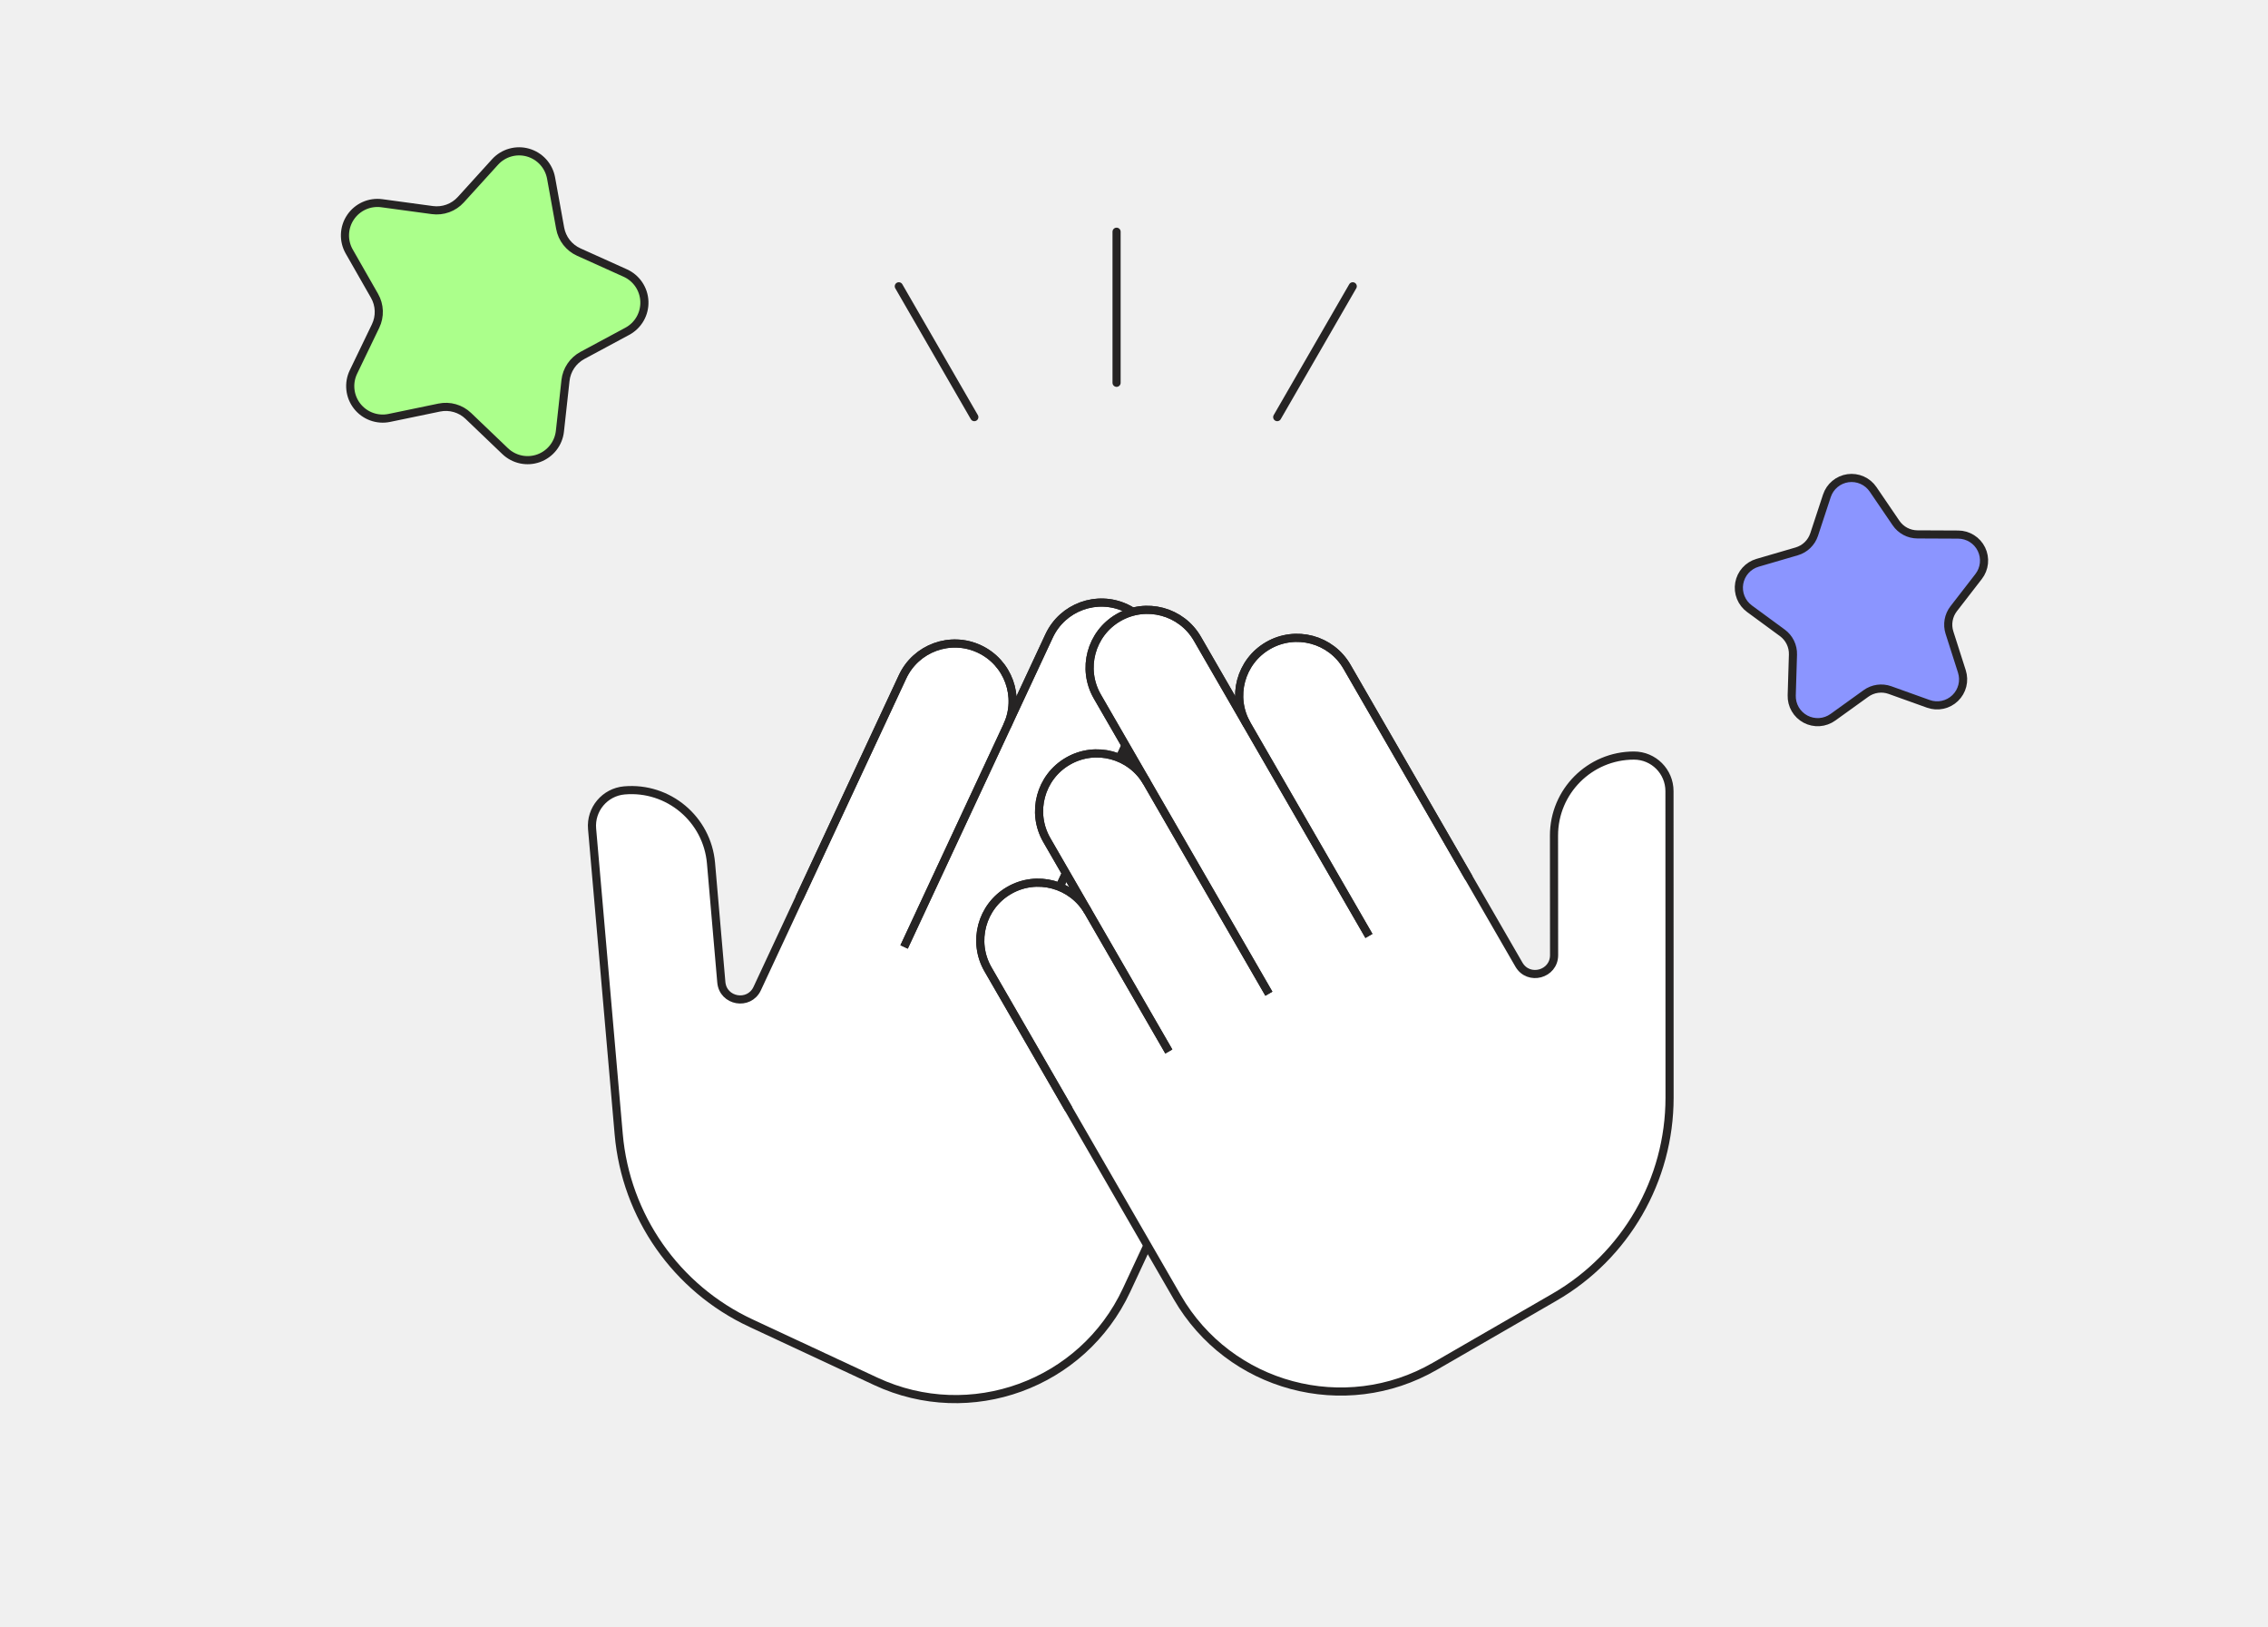
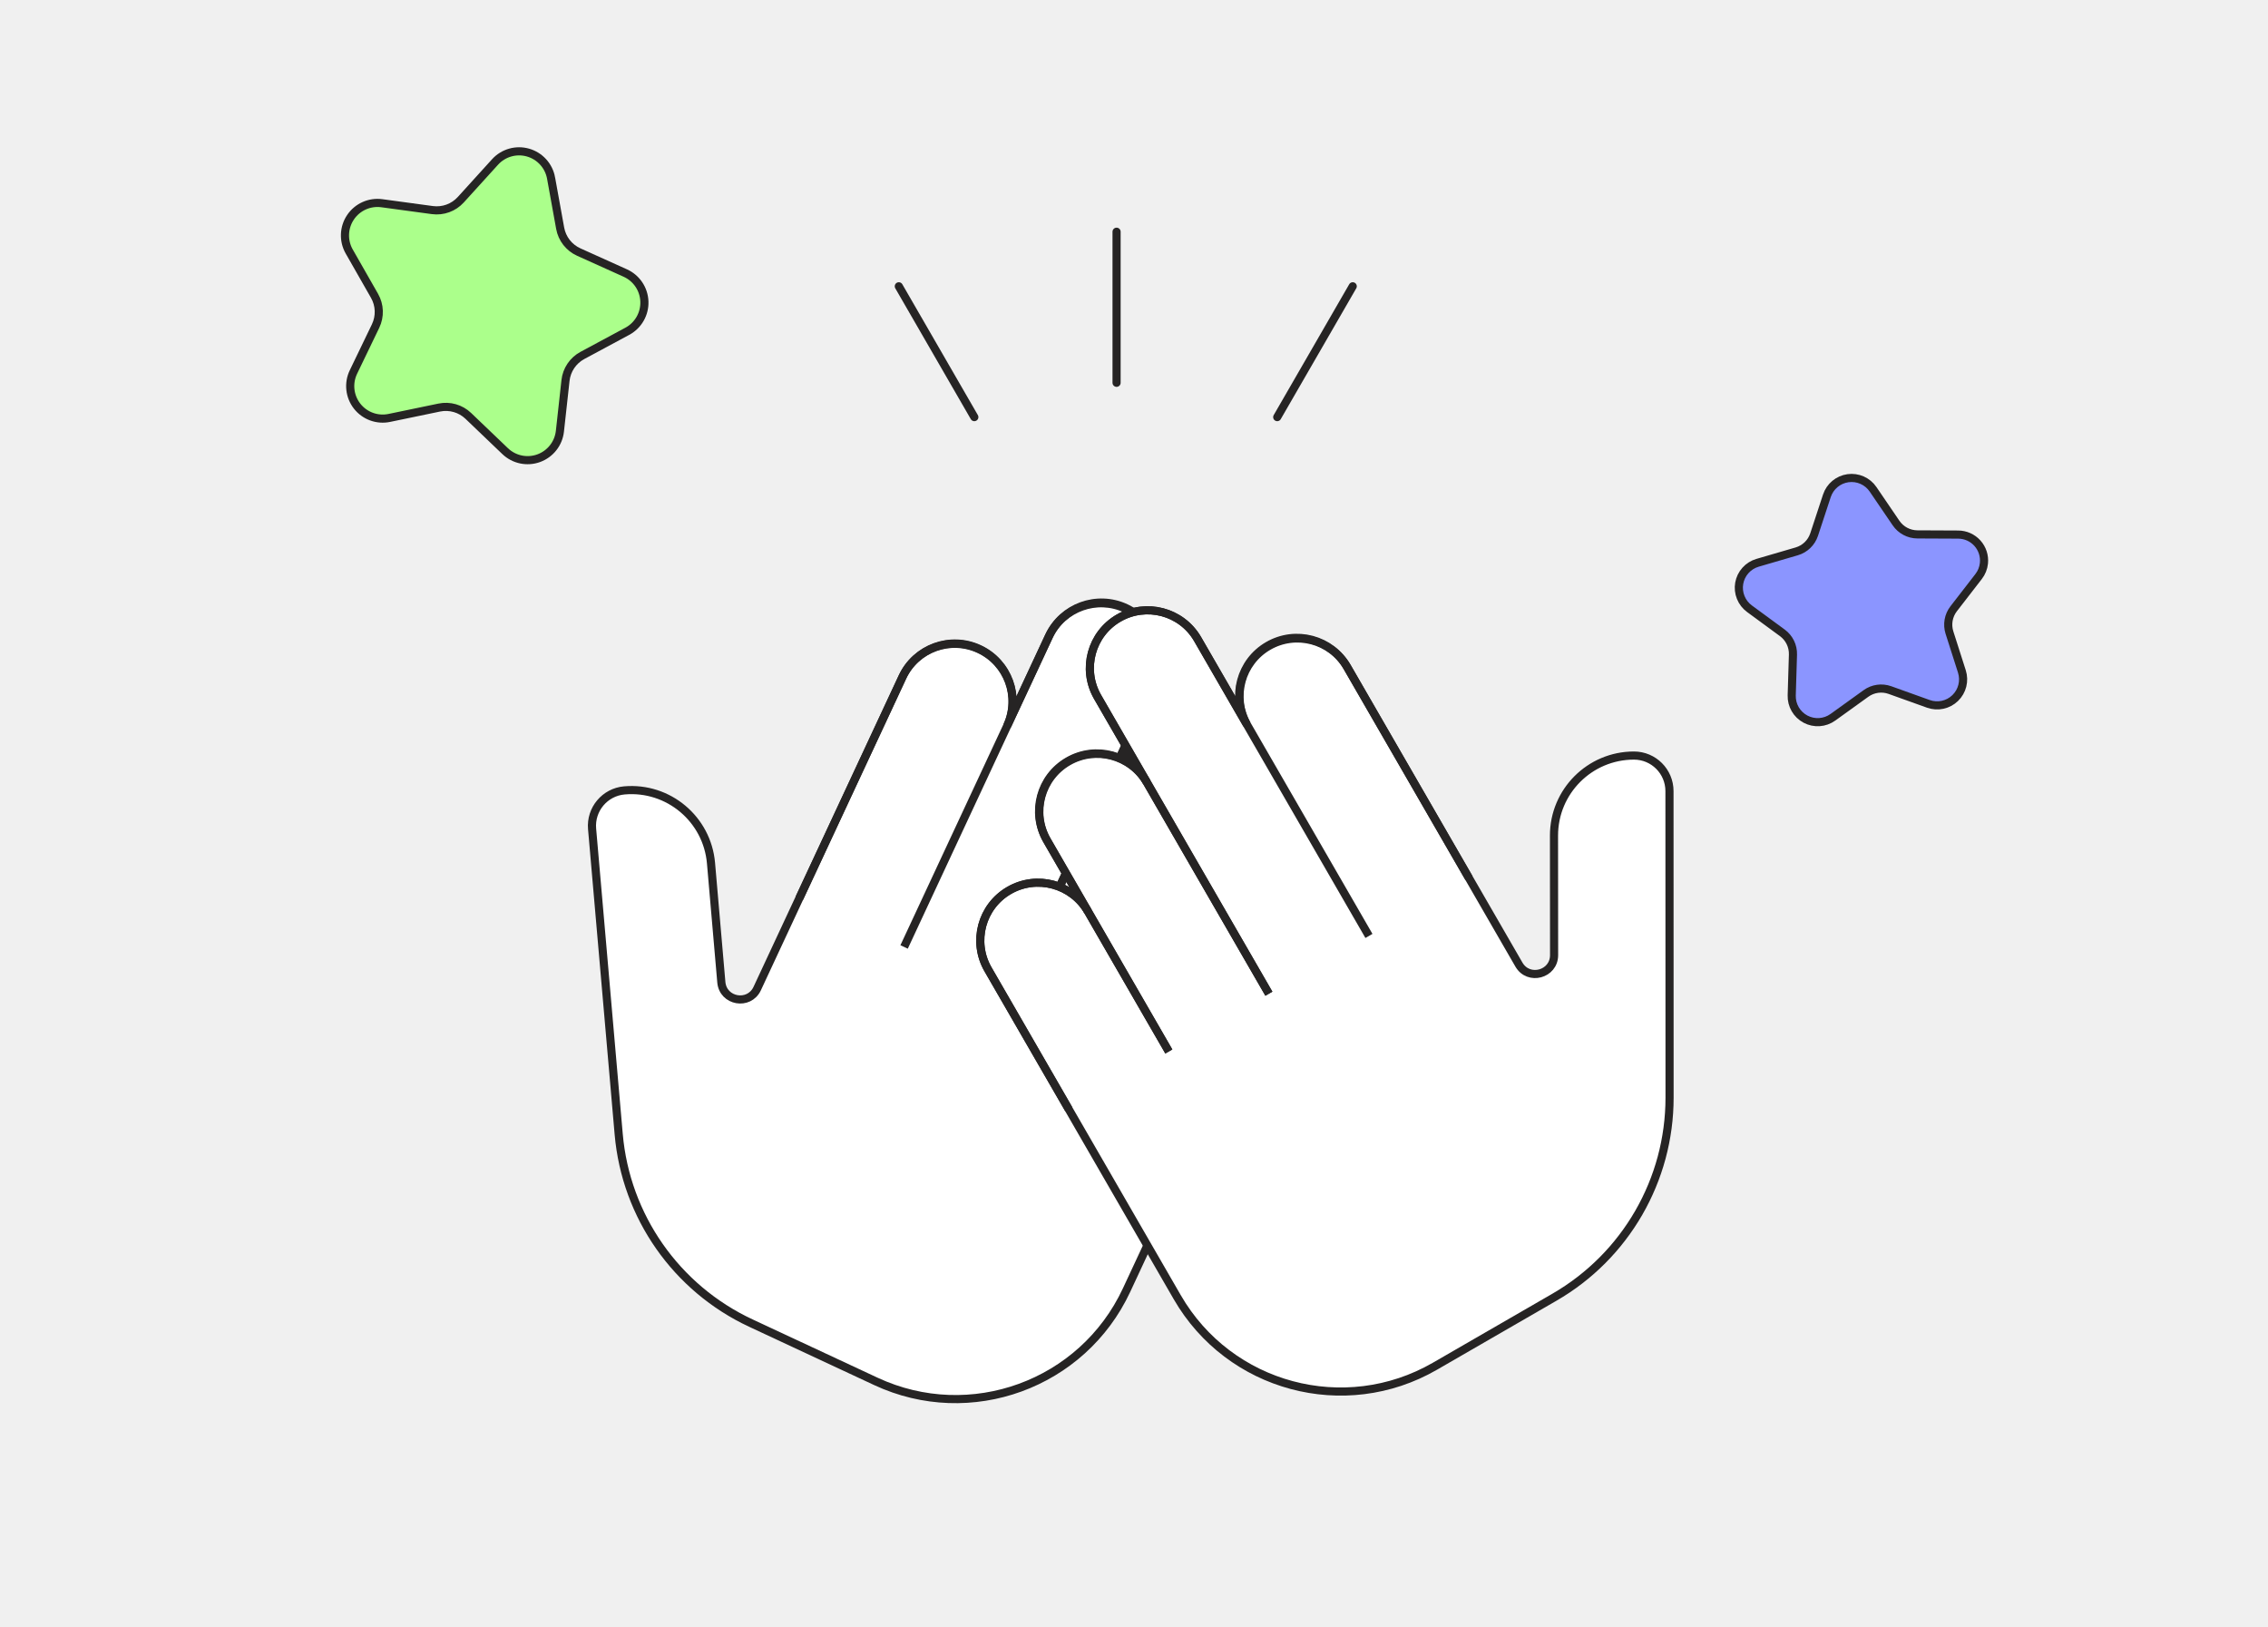
- <svg xmlns="http://www.w3.org/2000/svg" width="279" height="200" viewBox="0 0 279 200" fill="none">
-   <path d="M129.054 78.212C130.712 74.655 134.941 73.116 138.498 74.775C142.055 76.434 143.594 80.662 141.935 84.219L136.787 95.26C138.445 91.703 142.674 90.164 146.231 91.823C149.788 93.482 151.327 97.71 149.668 101.267L145.377 110.468C147.036 106.911 151.264 105.372 154.822 107.031C158.379 108.689 159.918 112.918 158.259 116.475L152.443 128.947C152.441 128.952 152.438 128.957 152.436 128.962L138.584 158.668C133.168 170.283 119.361 175.308 107.746 169.892L92.499 162.782C92.455 162.762 92.411 162.741 92.368 162.72C92.368 162.72 92.367 162.72 92.367 162.72C92.367 162.721 92.367 162.721 92.367 162.721C83.188 158.44 76.99 149.586 76.111 139.496L72.836 101.94C72.626 99.536 74.405 97.417 76.809 97.207C82.224 96.733 86.996 100.741 87.465 106.156L88.734 120.799C88.939 123.165 92.145 123.732 93.149 121.579L111.024 83.247C112.682 79.69 116.911 78.151 120.468 79.81C124.025 81.468 125.564 85.697 123.905 89.254L129.054 78.212Z" fill="white" stroke="#262424" />
-   <path d="M111.218 116.463L123.906 89.254C125.564 85.697 124.026 81.469 120.468 79.81V79.81C116.911 78.151 112.683 79.69 111.024 83.247L98.337 110.456" stroke="#262424" />
-   <path d="M124.101 122.471L141.937 84.221C143.596 80.664 142.057 76.436 138.5 74.777V74.777C134.943 73.118 130.715 74.657 129.056 78.214L111.22 116.464" stroke="#262424" />
-   <path d="M136.981 128.476L149.668 101.268C151.327 97.711 149.788 93.482 146.231 91.824V91.824C142.674 90.165 138.446 91.704 136.787 95.261L124.099 122.47" stroke="#262424" />
-   <path d="M149.861 134.482L158.258 116.475C159.917 112.918 158.378 108.689 154.821 107.031V107.031C151.264 105.372 147.036 106.911 145.377 110.468L136.98 128.476" stroke="#262424" />
-   <path d="M147.3 78.555C145.338 75.156 140.992 73.992 137.593 75.954C134.194 77.916 133.029 82.263 134.991 85.662L141.083 96.212C139.12 92.813 134.774 91.649 131.375 93.611C127.976 95.573 126.811 99.92 128.774 103.319L133.85 112.111C131.887 108.712 127.541 107.547 124.142 109.51C120.743 111.472 119.579 115.818 121.541 119.217L128.422 131.136C128.425 131.14 128.427 131.145 128.43 131.149L144.819 159.535C151.226 170.634 165.418 174.437 176.517 168.029L191.087 159.617C191.129 159.593 191.171 159.568 191.212 159.544C191.212 159.544 191.212 159.544 191.212 159.544C191.212 159.544 191.213 159.544 191.213 159.544C199.984 154.48 205.386 145.119 205.383 134.991L205.372 97.293C205.371 94.88 203.415 92.924 201.002 92.924C195.566 92.924 191.161 97.332 191.166 102.767L191.178 117.465C191.18 119.84 188.035 120.684 186.848 118.627L165.7 81.999C163.738 78.6 159.392 77.436 155.993 79.398C152.594 81.36 151.429 85.707 153.392 89.106L147.3 78.555Z" fill="white" stroke="#262424" />
-   <path d="M168.402 115.106L153.391 89.107C151.429 85.708 152.593 81.361 155.992 79.399V79.399C159.391 77.437 163.737 78.601 165.7 82L180.711 108" stroke="#262424" />
-   <path d="M156.091 122.213L134.989 85.663C133.027 82.264 134.191 77.918 137.59 75.956V75.956C140.989 73.993 145.336 75.158 147.298 78.557L168.4 115.107" stroke="#262424" />
-   <path d="M143.784 129.319L128.774 103.32C126.811 99.921 127.976 95.574 131.375 93.612V93.612C134.774 91.649 139.12 92.814 141.082 96.213L156.093 122.212" stroke="#262424" />
-   <path d="M131.476 136.425L121.541 119.218C119.579 115.819 120.744 111.473 124.143 109.51V109.51C127.542 107.548 131.888 108.712 133.85 112.111L143.785 129.319" stroke="#262424" />
-   <line x1="137.356" y1="28.499" x2="137.356" y2="47.078" stroke="#262424" stroke-linecap="round" />
-   <line x1="166.408" y1="35.21" x2="157.119" y2="51.3" stroke="#262424" stroke-linecap="round" />
-   <line x1="0.5" y1="-0.5" x2="19.079" y2="-0.5" transform="matrix(0.5 0.866025 0.866025 -0.5 110.751 34.5273)" stroke="#262424" stroke-linecap="round" />
-   <g clip-path="url(#clip0_7033_127967)">
-     <path d="M230.417 60.179L233.242 64.326C233.534 64.754 233.926 65.105 234.384 65.349C234.842 65.592 235.352 65.72 235.87 65.723L240.888 65.746C241.485 65.749 242.069 65.919 242.574 66.236C243.08 66.553 243.486 67.006 243.748 67.542C244.01 68.078 244.116 68.677 244.055 69.271C243.994 69.865 243.768 70.429 243.403 70.901L240.332 74.869C240.015 75.279 239.802 75.76 239.712 76.271C239.622 76.781 239.657 77.306 239.815 77.8L241.343 82.58C241.524 83.149 241.544 83.756 241.398 84.335C241.252 84.913 240.947 85.44 240.518 85.854C240.089 86.269 239.553 86.555 238.969 86.68C238.386 86.806 237.779 86.766 237.218 86.564L232.495 84.871C232.007 84.696 231.483 84.642 230.97 84.714C230.456 84.786 229.968 84.982 229.547 85.285L225.474 88.215C224.99 88.563 224.417 88.769 223.822 88.809C223.227 88.849 222.632 88.722 222.105 88.442C221.579 88.162 221.141 87.74 220.841 87.224C220.542 86.708 220.392 86.118 220.41 85.522L220.562 80.507C220.578 79.988 220.467 79.474 220.24 79.008C220.012 78.542 219.675 78.138 219.257 77.832L215.212 74.864C214.73 74.511 214.358 74.03 214.136 73.477C213.913 72.923 213.85 72.318 213.954 71.73C214.058 71.142 214.324 70.595 214.722 70.151C215.121 69.707 215.635 69.383 216.208 69.216L221.025 67.81C221.523 67.665 221.978 67.401 222.351 67.04C222.724 66.68 223.004 66.235 223.167 65.742L224.737 60.977C224.924 60.41 225.266 59.907 225.724 59.525C226.182 59.142 226.738 58.895 227.329 58.812C227.92 58.729 228.522 58.813 229.068 59.055C229.613 59.296 230.081 59.686 230.417 60.179Z" fill="#8B95FF" stroke="#262424" stroke-miterlimit="10" />
+ <svg xmlns="http://www.w3.org/2000/svg" width="279" height="200" fill="none">
+   <path fill="#fff" stroke="#262424" d="M129.054 78.212a7.106 7.106 0 1 1 12.881 6.007l-5.148 11.041a7.106 7.106 0 1 1 12.881 6.007l-4.291 9.201a7.107 7.107 0 0 1 12.882 6.007l-5.816 12.472-.007.015-13.852 29.706c-5.416 11.615-19.223 16.64-30.838 11.224l-15.247-7.11a6.8 6.8 0 0 1-.131-.062l-.001.001a28.343 28.343 0 0 1-16.257-23.225l-3.274-37.556a4.37 4.37 0 0 1 3.973-4.733c5.415-.474 10.187 3.534 10.656 8.949l1.27 14.643c.204 2.366 3.41 2.933 4.414.78l17.875-38.332a7.106 7.106 0 1 1 12.881 6.007l5.149-11.042Z" />
+   <path stroke="#262424" d="m111.218 116.463 12.688-27.209a7.107 7.107 0 0 0-12.882-6.007l-12.687 27.209M124.101 122.471l17.836-38.25a7.107 7.107 0 0 0-12.881-6.007l-17.836 38.25" />
+   <path stroke="#262424" d="m136.981 128.476 12.687-27.208a7.107 7.107 0 1 0-12.881-6.007l-12.688 27.209" />
+   <path stroke="#262424" d="m149.861 134.482 8.397-18.007a7.106 7.106 0 1 0-12.881-6.007l-8.397 18.008" />
+   <path fill="#fff" stroke="#262424" d="M147.3 78.555a7.107 7.107 0 0 0-12.309 7.107l6.092 10.55a7.107 7.107 0 0 0-12.309 7.107l5.076 8.792a7.106 7.106 0 0 0-12.309 7.106l6.881 11.919.008.013 16.389 28.386c6.407 11.099 20.599 14.902 31.698 8.494l14.57-8.412.125-.073h.001a28.342 28.342 0 0 0 14.17-24.553l-.011-37.698a4.37 4.37 0 0 0-4.37-4.37c-5.436 0-9.841 4.41-9.836 9.844l.012 14.698c.002 2.375-3.143 3.219-4.33 1.162L165.7 81.999a7.106 7.106 0 1 0-12.308 7.106l-6.092-10.55Z" />
+   <path stroke="#262424" d="m168.402 115.106-15.011-26A7.107 7.107 0 0 1 165.7 82l15.011 26.001M156.091 122.213l-21.102-36.55a7.107 7.107 0 0 1 12.309-7.107l21.102 36.551" />
+   <path stroke="#262424" d="m143.784 129.319-15.01-25.999a7.106 7.106 0 0 1 2.601-9.708 7.106 7.106 0 0 1 9.707 2.601l15.011 25.999" />
+   <path stroke="#262424" d="m131.476 136.425-9.935-17.207a7.108 7.108 0 0 1 2.602-9.708 7.106 7.106 0 0 1 9.707 2.601l9.935 17.208" />
+   <path stroke="#262424" stroke-linecap="round" d="M137.356 28.499v18.579M166.408 35.21l-9.289 16.09M110.568 35.21l9.29 16.09" />
+   <g clip-path="url(#a)">
+     <path fill="#8B95FF" stroke="#262424" stroke-miterlimit="10" d="m230.417 60.179 2.825 4.147a3.198 3.198 0 0 0 2.628 1.397l5.018.023a3.196 3.196 0 0 1 3.167 3.525 3.2 3.2 0 0 1-.652 1.63l-3.071 3.968a3.2 3.2 0 0 0-.517 2.931l1.528 4.78a3.201 3.201 0 0 1-.825 3.274 3.195 3.195 0 0 1-3.3.71l-4.723-1.693a3.198 3.198 0 0 0-2.948.414l-4.073 2.93a3.197 3.197 0 0 1-5.064-2.693l.152-5.015a3.197 3.197 0 0 0-1.305-2.675l-4.045-2.968a3.19 3.19 0 0 1-1.076-1.388 3.188 3.188 0 0 1 .586-3.325 3.2 3.2 0 0 1 1.486-.935l4.817-1.406a3.197 3.197 0 0 0 2.142-2.068l1.57-4.765a3.198 3.198 0 0 1 5.68-.798Z" />
  </g>
-   <path d="M67.791 21.897L68.909 28.069C69.024 28.707 69.293 29.307 69.692 29.818C70.091 30.328 70.609 30.735 71.2 31.001L76.918 33.579C77.598 33.885 78.178 34.376 78.594 34.995C79.01 35.615 79.244 36.338 79.27 37.083C79.296 37.829 79.114 38.567 78.742 39.214C78.371 39.861 77.826 40.391 77.169 40.744L71.645 43.714C71.074 44.021 70.586 44.462 70.224 44.999C69.861 45.536 69.635 46.154 69.564 46.798L68.878 53.033C68.797 53.775 68.509 54.478 68.049 55.065C67.588 55.651 66.973 56.097 66.272 56.353C65.571 56.608 64.813 56.662 64.083 56.508C63.353 56.355 62.681 56.001 62.142 55.486L57.609 51.15C57.141 50.702 56.571 50.374 55.948 50.196C55.325 50.017 54.668 49.993 54.033 50.125L47.892 51.399C47.162 51.551 46.404 51.495 45.704 51.238C45.004 50.982 44.389 50.534 43.93 49.946C43.471 49.359 43.185 48.654 43.106 47.913C43.026 47.171 43.155 46.422 43.479 45.75L46.202 40.1C46.483 39.516 46.619 38.873 46.596 38.225C46.573 37.577 46.394 36.945 46.072 36.382L42.961 30.936C42.591 30.288 42.41 29.55 42.438 28.805C42.466 28.059 42.701 27.336 43.119 26.718C43.536 26.1 44.118 25.61 44.798 25.305C45.479 25.001 46.232 24.892 46.971 24.993L53.186 25.837C53.828 25.924 54.482 25.854 55.092 25.632C55.701 25.41 56.247 25.044 56.683 24.564L60.899 19.921C61.401 19.369 62.047 18.968 62.764 18.765C63.482 18.561 64.242 18.561 64.959 18.767C65.676 18.973 66.321 19.375 66.822 19.928C67.322 20.481 67.658 21.163 67.791 21.897Z" fill="#ABFF8B" stroke="#262424" stroke-miterlimit="10" />
+   <path fill="#ABFF8B" stroke="#262424" stroke-miterlimit="10" d="m67.79 21.897 1.119 6.172a3.997 3.997 0 0 0 2.29 2.932l5.719 2.578a3.997 3.997 0 0 1 .25 7.165l-5.523 2.97a3.998 3.998 0 0 0-2.08 3.084l-.687 6.235a3.998 3.998 0 0 1-6.736 2.453l-4.533-4.336a3.996 3.996 0 0 0-3.576-1.025l-6.14 1.274a3.996 3.996 0 0 1-4.414-5.649l2.723-5.65a3.998 3.998 0 0 0-.13-3.718l-3.11-5.446a3.998 3.998 0 0 1 4.009-5.943l6.215.844a3.997 3.997 0 0 0 3.497-1.273l4.216-4.643a3.997 3.997 0 0 1 6.892 1.976Z" />
  <defs>
-     <clipPath id="clip0_7033_127967">
-       <rect width="32" height="32" fill="white" transform="translate(211.263 59.4551) rotate(-8)" />
+     <clipPath id="a">
+       <path fill="#fff" d="m211.263 59.455 31.689-4.453 4.453 31.688-31.688 4.454z" />
    </clipPath>
  </defs>
</svg>
